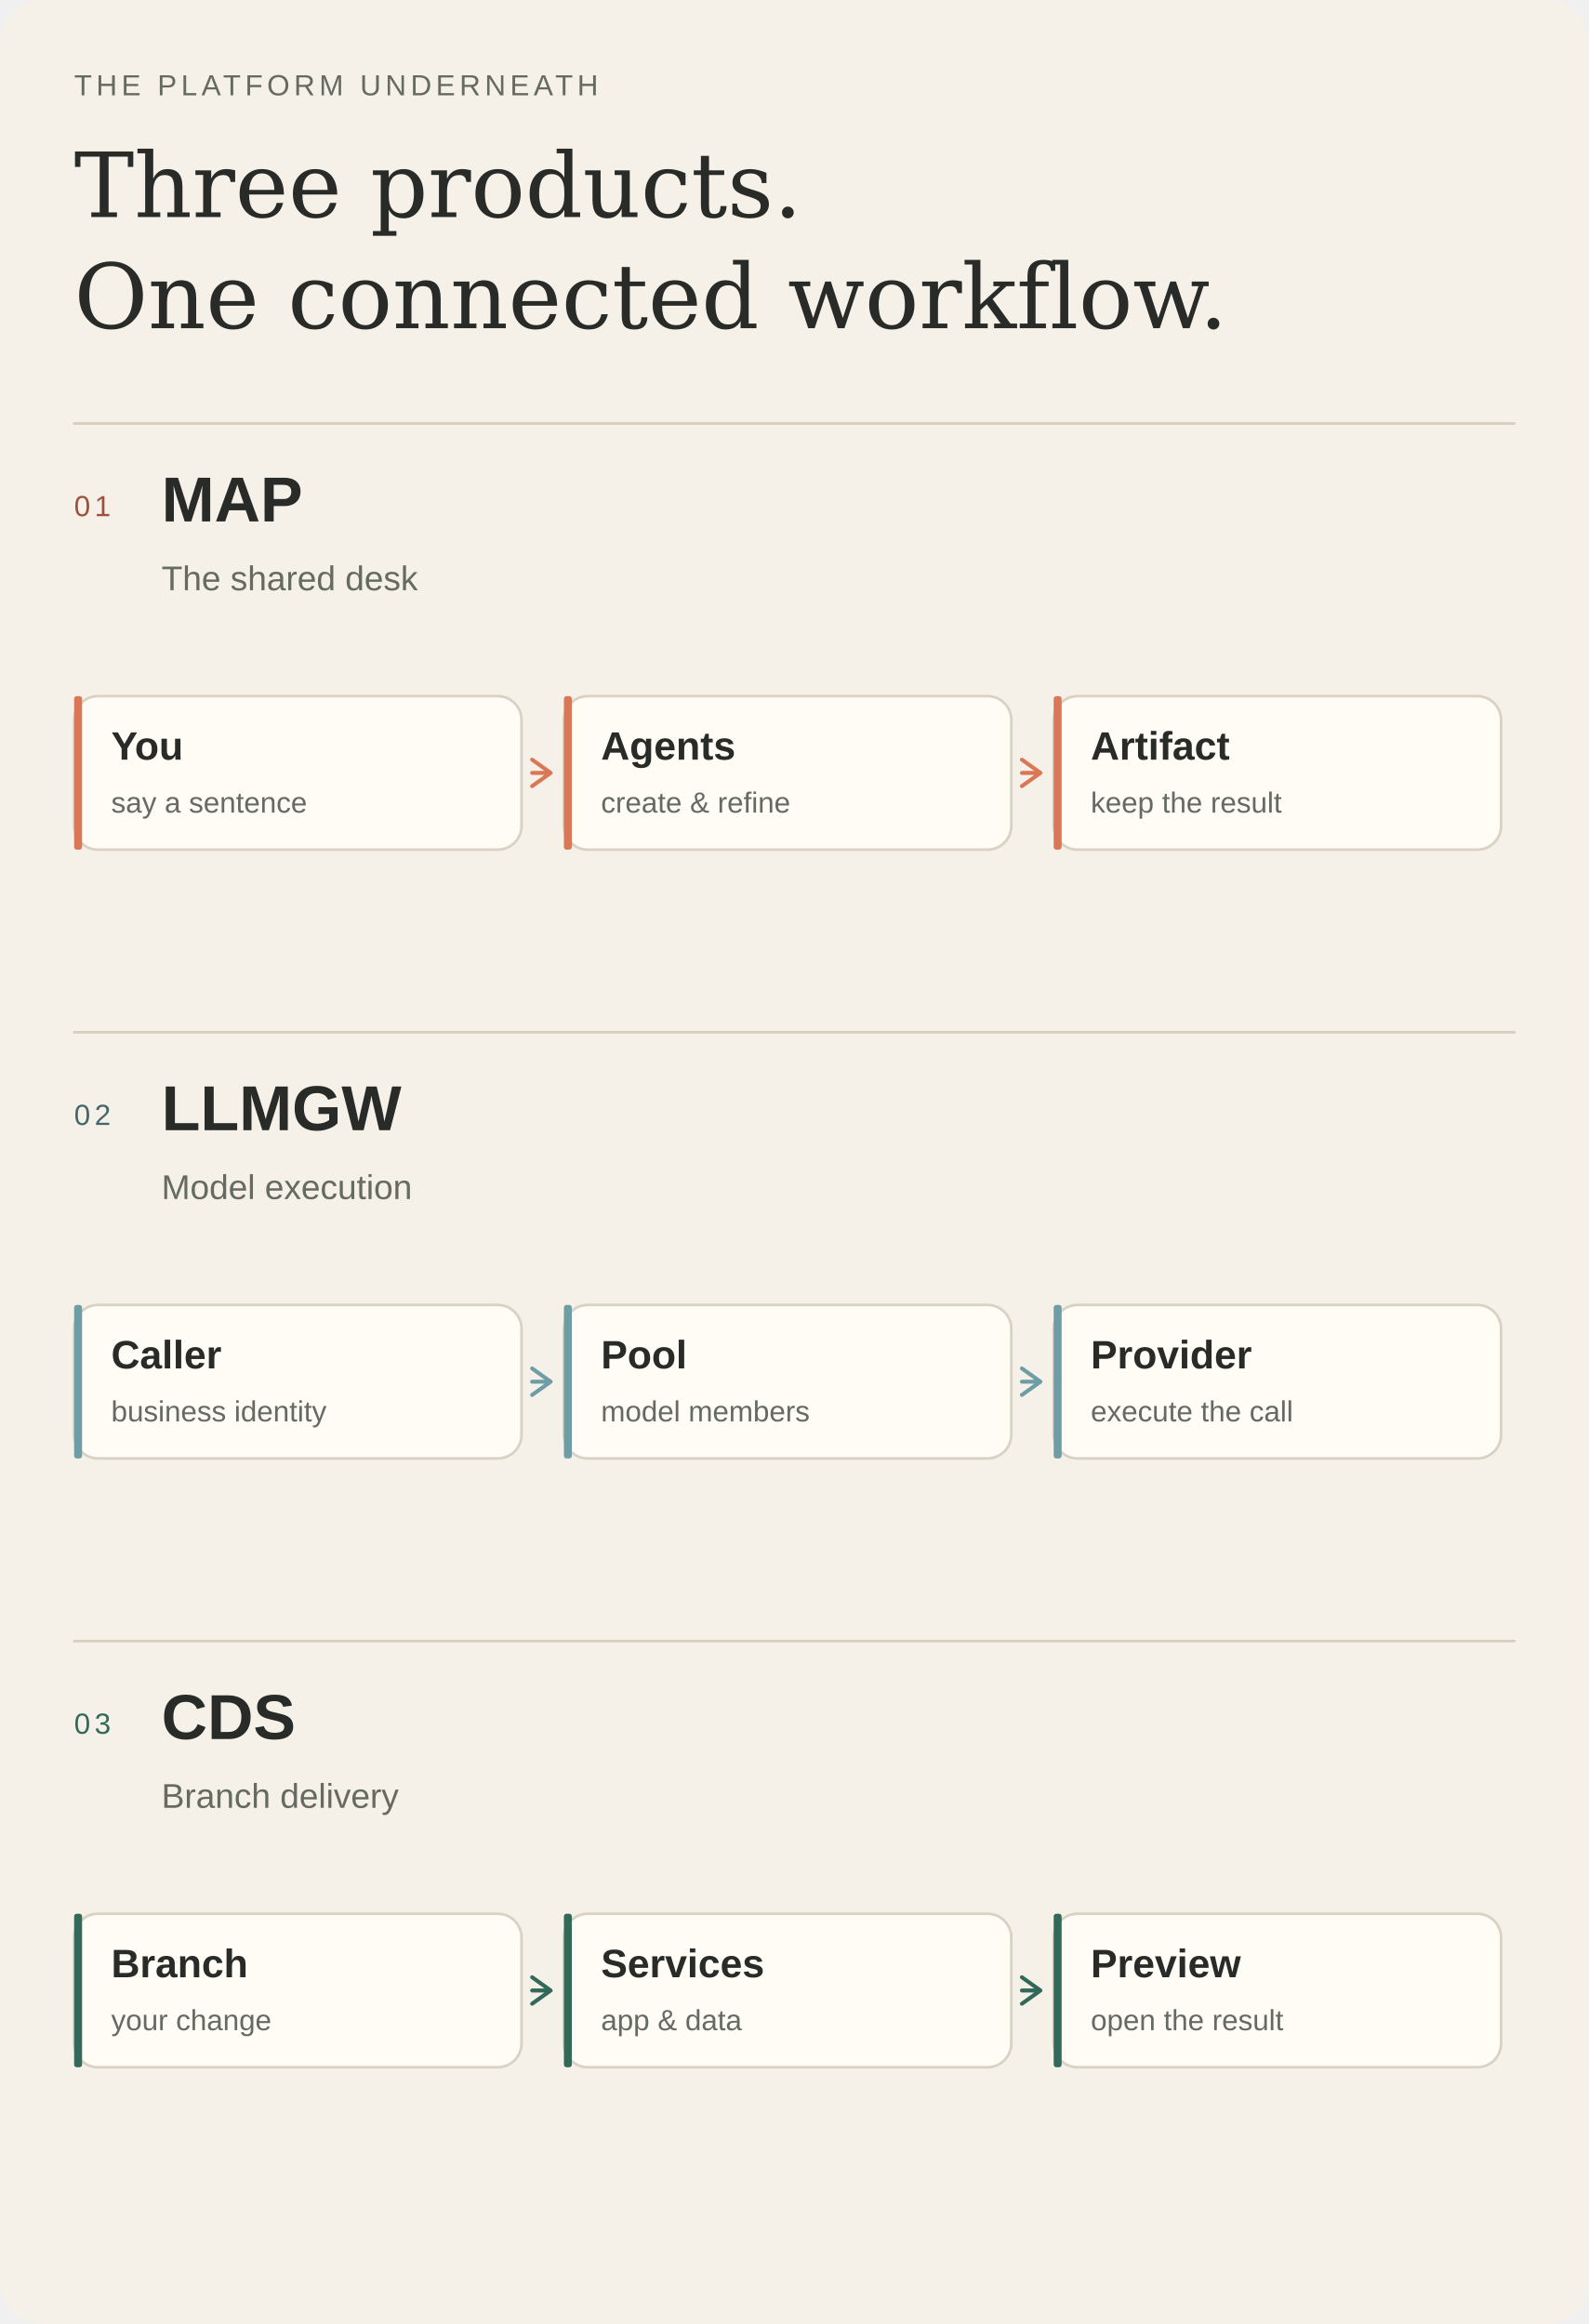
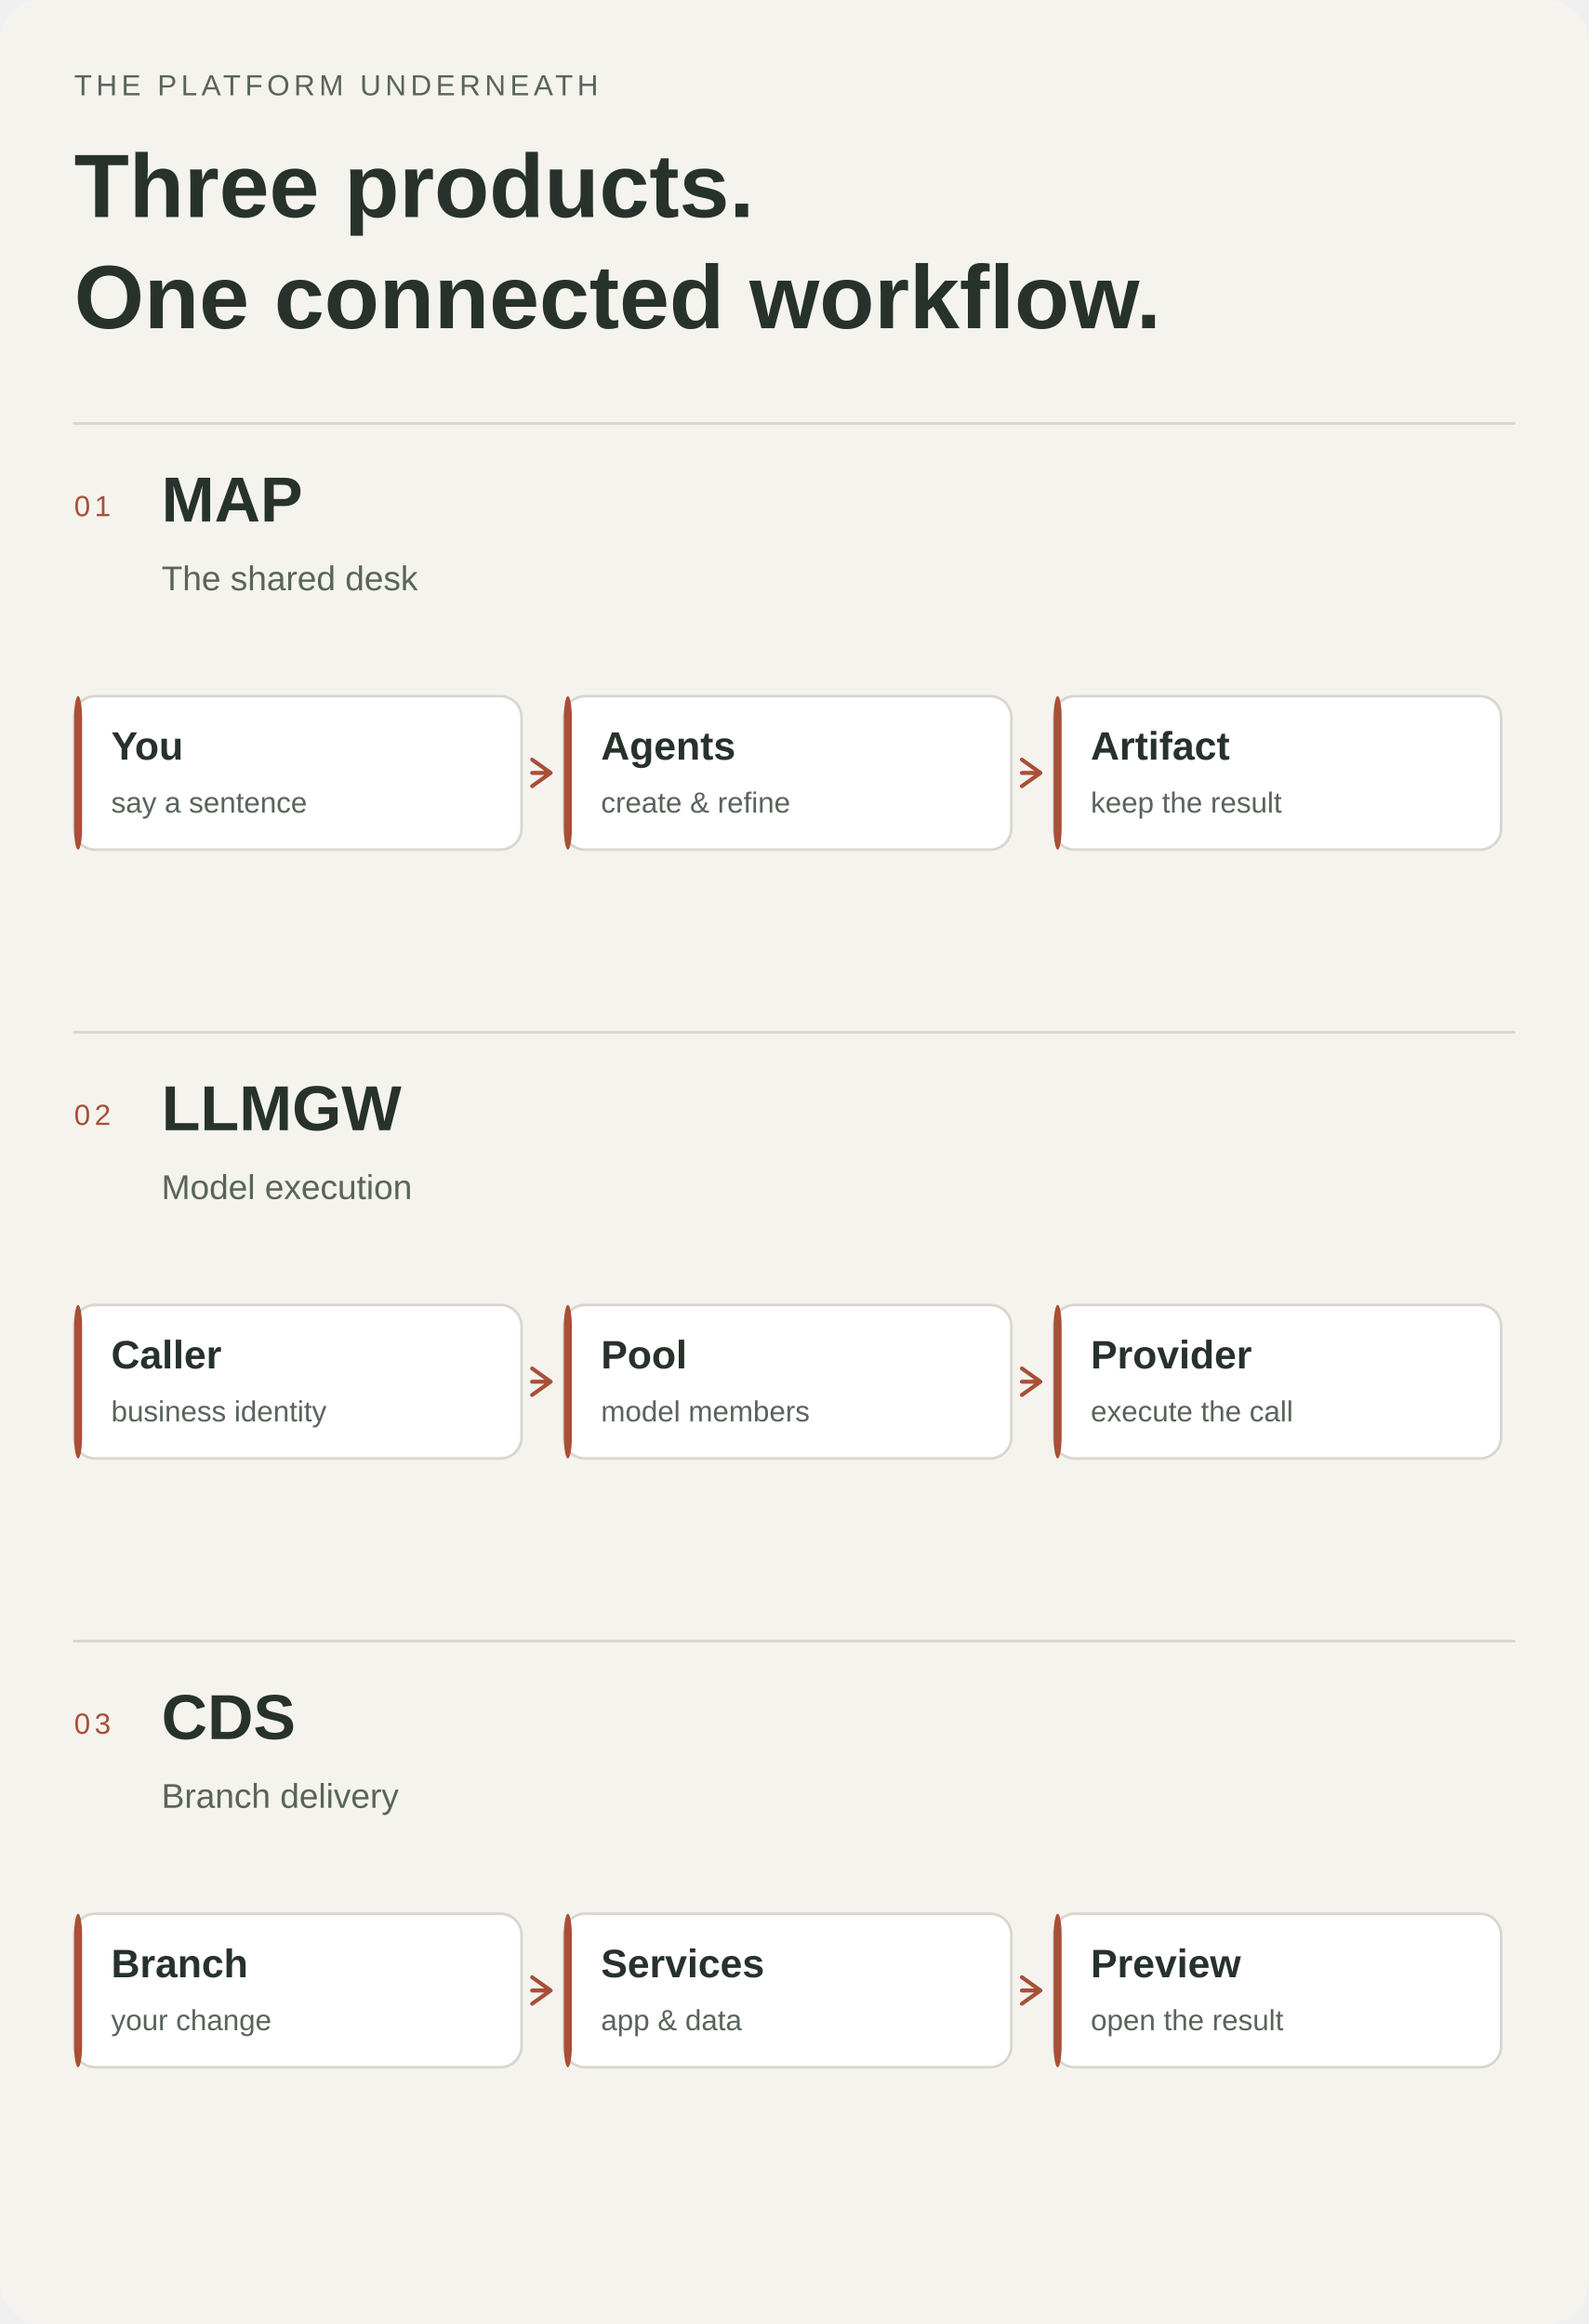
<svg xmlns="http://www.w3.org/2000/svg" width="600" height="878" viewBox="0 0 600 878" role="img" aria-labelledby="title">
  <defs>
+     <clipPath id="frame">
+       <rect x="0" y="0" width="600" height="878" rx="16" />
+     </clipPath>
    <pattern id="dots" width="18" height="18" patternUnits="userSpaceOnUse">
-       <circle cx="2" cy="2" r=".75" fill="#777" opacity=".24" />
+       <circle cx="2" cy="2" r=".75" fill="#D8D6CE" opacity=".24" />
    </pattern>
  </defs>
-   <rect x="0" y="0" width="600" height="878" rx="16" fill="#f6f1e8" />
-   <text x="28" y="36" font-size="11" fill="#656b61" font-weight="400" font-family="Arial, Helvetica, sans-serif" letter-spacing="1.6">THE PLATFORM UNDERNEATH</text>
-   <text x="28" y="82" font-size="34" fill="#292b28" font-weight="500" font-family="Georgia, DejaVu Serif, serif">Three products.</text>
-   <text x="28" y="124" font-size="34" fill="#292b28" font-weight="500" font-family="Georgia, DejaVu Serif, serif">One connected workflow.</text>
-   <path d="M28 160H572" fill="none" stroke="#d8cebf" stroke-width="1" stroke-linecap="round" stroke-linejoin="round" />
-   <text x="28" y="195" font-size="11" fill="#9b513b" font-weight="400" font-family="Arial, Helvetica, sans-serif" letter-spacing="1.6">01</text>
-   <text x="61" y="197" font-size="24" fill="#292b28" font-weight="700" font-family="Arial, Helvetica, sans-serif">MAP</text>
-   <text x="61" y="223" font-size="13" fill="#656b61" font-weight="400" font-family="Arial, Helvetica, sans-serif">The shared desk</text>
-   <rect x="28" y="263" width="169" height="58" rx="9" fill="#fffcf5" stroke="#d9d2c4" />
-   <rect x="28" y="263" width="3" height="58" rx="1" fill="#D97757" />
-   <text x="42" y="287" font-size="15" fill="#292b28" font-weight="600" font-family="Arial, Helvetica, sans-serif">You</text>
-   <text x="42" y="307" font-size="11" fill="#656b61" font-weight="400" font-family="Arial, Helvetica, sans-serif">say a sentence</text>
-   <path d="M201 292H208m-7-5 7 5-7 5" fill="none" stroke="#D97757" stroke-width="1.5" stroke-linecap="round" stroke-linejoin="round" />
-   <rect x="213" y="263" width="169" height="58" rx="9" fill="#fffcf5" stroke="#d9d2c4" />
-   <rect x="213" y="263" width="3" height="58" rx="1" fill="#D97757" />
-   <text x="227" y="287" font-size="15" fill="#292b28" font-weight="600" font-family="Arial, Helvetica, sans-serif">Agents</text>
-   <text x="227" y="307" font-size="11" fill="#656b61" font-weight="400" font-family="Arial, Helvetica, sans-serif">create &amp; refine</text>
-   <path d="M386 292H393m-7-5 7 5-7 5" fill="none" stroke="#D97757" stroke-width="1.5" stroke-linecap="round" stroke-linejoin="round" />
-   <rect x="398" y="263" width="169" height="58" rx="9" fill="#fffcf5" stroke="#d9d2c4" />
-   <rect x="398" y="263" width="3" height="58" rx="1" fill="#D97757" />
-   <text x="412" y="287" font-size="15" fill="#292b28" font-weight="600" font-family="Arial, Helvetica, sans-serif">Artifact</text>
-   <text x="412" y="307" font-size="11" fill="#656b61" font-weight="400" font-family="Arial, Helvetica, sans-serif">keep the result</text>
-   <path d="M28 390H572" fill="none" stroke="#d8cebf" stroke-width="1" stroke-linecap="round" stroke-linejoin="round" />
-   <text x="28" y="425" font-size="11" fill="#45666c" font-weight="400" font-family="Arial, Helvetica, sans-serif" letter-spacing="1.6">02</text>
-   <text x="61" y="427" font-size="24" fill="#292b28" font-weight="700" font-family="Arial, Helvetica, sans-serif">LLMGW</text>
-   <text x="61" y="453" font-size="13" fill="#656b61" font-weight="400" font-family="Arial, Helvetica, sans-serif">Model execution</text>
-   <rect x="28" y="493" width="169" height="58" rx="9" fill="#fffcf5" stroke="#d9d2c4" />
-   <rect x="28" y="493" width="3" height="58" rx="1" fill="#6f9da5" />
-   <text x="42" y="517" font-size="15" fill="#292b28" font-weight="600" font-family="Arial, Helvetica, sans-serif">Caller</text>
-   <text x="42" y="537" font-size="11" fill="#656b61" font-weight="400" font-family="Arial, Helvetica, sans-serif">business identity</text>
-   <path d="M201 522H208m-7-5 7 5-7 5" fill="none" stroke="#6f9da5" stroke-width="1.5" stroke-linecap="round" stroke-linejoin="round" />
-   <rect x="213" y="493" width="169" height="58" rx="9" fill="#fffcf5" stroke="#d9d2c4" />
-   <rect x="213" y="493" width="3" height="58" rx="1" fill="#6f9da5" />
-   <text x="227" y="517" font-size="15" fill="#292b28" font-weight="600" font-family="Arial, Helvetica, sans-serif">Pool</text>
-   <text x="227" y="537" font-size="11" fill="#656b61" font-weight="400" font-family="Arial, Helvetica, sans-serif">model members</text>
-   <path d="M386 522H393m-7-5 7 5-7 5" fill="none" stroke="#6f9da5" stroke-width="1.5" stroke-linecap="round" stroke-linejoin="round" />
-   <rect x="398" y="493" width="169" height="58" rx="9" fill="#fffcf5" stroke="#d9d2c4" />
-   <rect x="398" y="493" width="3" height="58" rx="1" fill="#6f9da5" />
-   <text x="412" y="517" font-size="15" fill="#292b28" font-weight="600" font-family="Arial, Helvetica, sans-serif">Provider</text>
-   <text x="412" y="537" font-size="11" fill="#656b61" font-weight="400" font-family="Arial, Helvetica, sans-serif">execute the call</text>
-   <path d="M28 620H572" fill="none" stroke="#d8cebf" stroke-width="1" stroke-linecap="round" stroke-linejoin="round" />
-   <text x="28" y="655" font-size="11" fill="#326959" font-weight="400" font-family="Arial, Helvetica, sans-serif" letter-spacing="1.6">03</text>
-   <text x="61" y="657" font-size="24" fill="#292b28" font-weight="700" font-family="Arial, Helvetica, sans-serif">CDS</text>
-   <text x="61" y="683" font-size="13" fill="#656b61" font-weight="400" font-family="Arial, Helvetica, sans-serif">Branch delivery</text>
-   <rect x="28" y="723" width="169" height="58" rx="9" fill="#fffcf5" stroke="#d9d2c4" />
-   <rect x="28" y="723" width="3" height="58" rx="1" fill="#326959" />
-   <text x="42" y="747" font-size="15" fill="#292b28" font-weight="600" font-family="Arial, Helvetica, sans-serif">Branch</text>
-   <text x="42" y="767" font-size="11" fill="#656b61" font-weight="400" font-family="Arial, Helvetica, sans-serif">your change</text>
-   <path d="M201 752H208m-7-5 7 5-7 5" fill="none" stroke="#326959" stroke-width="1.5" stroke-linecap="round" stroke-linejoin="round" />
-   <rect x="213" y="723" width="169" height="58" rx="9" fill="#fffcf5" stroke="#d9d2c4" />
-   <rect x="213" y="723" width="3" height="58" rx="1" fill="#326959" />
-   <text x="227" y="747" font-size="15" fill="#292b28" font-weight="600" font-family="Arial, Helvetica, sans-serif">Services</text>
-   <text x="227" y="767" font-size="11" fill="#656b61" font-weight="400" font-family="Arial, Helvetica, sans-serif">app &amp; data</text>
-   <path d="M386 752H393m-7-5 7 5-7 5" fill="none" stroke="#326959" stroke-width="1.5" stroke-linecap="round" stroke-linejoin="round" />
-   <rect x="398" y="723" width="169" height="58" rx="9" fill="#fffcf5" stroke="#d9d2c4" />
-   <rect x="398" y="723" width="3" height="58" rx="1" fill="#326959" />
-   <text x="412" y="747" font-size="15" fill="#292b28" font-weight="600" font-family="Arial, Helvetica, sans-serif">Preview</text>
-   <text x="412" y="767" font-size="11" fill="#656b61" font-weight="400" font-family="Arial, Helvetica, sans-serif">open the result</text>
+   <rect x="0" y="0" width="600" height="878" rx="16" fill="#F5F3EE" />
+   <g clip-path="url(#frame)">
+     <rect x="0" y="0" width="600" height="878" rx="16" fill="#F5F3EE" />
+     <text x="28" y="36" font-size="11" fill="#59645B" font-weight="400" font-family="Arial, Helvetica, sans-serif" letter-spacing="1.6">THE PLATFORM UNDERNEATH</text>
+     <text x="28" y="82" font-size="34" fill="#26322B" font-weight="700" font-family="Arial, Helvetica, sans-serif">Three products.</text>
+     <text x="28" y="124" font-size="34" fill="#26322B" font-weight="700" font-family="Arial, Helvetica, sans-serif">One connected workflow.</text>
+     <path d="M28 160H572" fill="none" stroke="#D8D6CE" stroke-width="1" stroke-linecap="round" stroke-linejoin="round" />
+     <text x="28" y="195" font-size="11" fill="#A94F36" font-weight="400" font-family="Arial, Helvetica, sans-serif" letter-spacing="1.6">01</text>
+     <text x="61" y="197" font-size="24" fill="#26322B" font-weight="700" font-family="Arial, Helvetica, sans-serif">MAP</text>
+     <text x="61" y="223" font-size="13" fill="#59645B" font-weight="400" font-family="Arial, Helvetica, sans-serif">The shared desk</text>
+     <rect x="28" y="263" width="169" height="58" rx="8" fill="#FFFFFF" stroke="#D8D6CE" />
+     <rect x="28" y="263" width="3" height="58" rx="8" fill="#A94F36" />
+     <text x="42" y="287" font-size="15" fill="#26322B" font-weight="600" font-family="Arial, Helvetica, sans-serif">You</text>
+     <text x="42" y="307" font-size="11" fill="#59645B" font-weight="400" font-family="Arial, Helvetica, sans-serif">say a sentence</text>
+     <path d="M201 292H208m-7-5 7 5-7 5" fill="none" stroke="#A94F36" stroke-width="1.5" stroke-linecap="round" stroke-linejoin="round" />
+     <rect x="213" y="263" width="169" height="58" rx="8" fill="#FFFFFF" stroke="#D8D6CE" />
+     <rect x="213" y="263" width="3" height="58" rx="8" fill="#A94F36" />
+     <text x="227" y="287" font-size="15" fill="#26322B" font-weight="600" font-family="Arial, Helvetica, sans-serif">Agents</text>
+     <text x="227" y="307" font-size="11" fill="#59645B" font-weight="400" font-family="Arial, Helvetica, sans-serif">create &amp; refine</text>
+     <path d="M386 292H393m-7-5 7 5-7 5" fill="none" stroke="#A94F36" stroke-width="1.5" stroke-linecap="round" stroke-linejoin="round" />
+     <rect x="398" y="263" width="169" height="58" rx="8" fill="#FFFFFF" stroke="#D8D6CE" />
+     <rect x="398" y="263" width="3" height="58" rx="8" fill="#A94F36" />
+     <text x="412" y="287" font-size="15" fill="#26322B" font-weight="600" font-family="Arial, Helvetica, sans-serif">Artifact</text>
+     <text x="412" y="307" font-size="11" fill="#59645B" font-weight="400" font-family="Arial, Helvetica, sans-serif">keep the result</text>
+     <path d="M28 390H572" fill="none" stroke="#D8D6CE" stroke-width="1" stroke-linecap="round" stroke-linejoin="round" />
+     <text x="28" y="425" font-size="11" fill="#A94F36" font-weight="400" font-family="Arial, Helvetica, sans-serif" letter-spacing="1.6">02</text>
+     <text x="61" y="427" font-size="24" fill="#26322B" font-weight="700" font-family="Arial, Helvetica, sans-serif">LLMGW</text>
+     <text x="61" y="453" font-size="13" fill="#59645B" font-weight="400" font-family="Arial, Helvetica, sans-serif">Model execution</text>
+     <rect x="28" y="493" width="169" height="58" rx="8" fill="#FFFFFF" stroke="#D8D6CE" />
+     <rect x="28" y="493" width="3" height="58" rx="8" fill="#A94F36" />
+     <text x="42" y="517" font-size="15" fill="#26322B" font-weight="600" font-family="Arial, Helvetica, sans-serif">Caller</text>
+     <text x="42" y="537" font-size="11" fill="#59645B" font-weight="400" font-family="Arial, Helvetica, sans-serif">business identity</text>
+     <path d="M201 522H208m-7-5 7 5-7 5" fill="none" stroke="#A94F36" stroke-width="1.5" stroke-linecap="round" stroke-linejoin="round" />
+     <rect x="213" y="493" width="169" height="58" rx="8" fill="#FFFFFF" stroke="#D8D6CE" />
+     <rect x="213" y="493" width="3" height="58" rx="8" fill="#A94F36" />
+     <text x="227" y="517" font-size="15" fill="#26322B" font-weight="600" font-family="Arial, Helvetica, sans-serif">Pool</text>
+     <text x="227" y="537" font-size="11" fill="#59645B" font-weight="400" font-family="Arial, Helvetica, sans-serif">model members</text>
+     <path d="M386 522H393m-7-5 7 5-7 5" fill="none" stroke="#A94F36" stroke-width="1.5" stroke-linecap="round" stroke-linejoin="round" />
+     <rect x="398" y="493" width="169" height="58" rx="8" fill="#FFFFFF" stroke="#D8D6CE" />
+     <rect x="398" y="493" width="3" height="58" rx="8" fill="#A94F36" />
+     <text x="412" y="517" font-size="15" fill="#26322B" font-weight="600" font-family="Arial, Helvetica, sans-serif">Provider</text>
+     <text x="412" y="537" font-size="11" fill="#59645B" font-weight="400" font-family="Arial, Helvetica, sans-serif">execute the call</text>
+     <path d="M28 620H572" fill="none" stroke="#D8D6CE" stroke-width="1" stroke-linecap="round" stroke-linejoin="round" />
+     <text x="28" y="655" font-size="11" fill="#A94F36" font-weight="400" font-family="Arial, Helvetica, sans-serif" letter-spacing="1.6">03</text>
+     <text x="61" y="657" font-size="24" fill="#26322B" font-weight="700" font-family="Arial, Helvetica, sans-serif">CDS</text>
+     <text x="61" y="683" font-size="13" fill="#59645B" font-weight="400" font-family="Arial, Helvetica, sans-serif">Branch delivery</text>
+     <rect x="28" y="723" width="169" height="58" rx="8" fill="#FFFFFF" stroke="#D8D6CE" />
+     <rect x="28" y="723" width="3" height="58" rx="8" fill="#A94F36" />
+     <text x="42" y="747" font-size="15" fill="#26322B" font-weight="600" font-family="Arial, Helvetica, sans-serif">Branch</text>
+     <text x="42" y="767" font-size="11" fill="#59645B" font-weight="400" font-family="Arial, Helvetica, sans-serif">your change</text>
+     <path d="M201 752H208m-7-5 7 5-7 5" fill="none" stroke="#A94F36" stroke-width="1.5" stroke-linecap="round" stroke-linejoin="round" />
+     <rect x="213" y="723" width="169" height="58" rx="8" fill="#FFFFFF" stroke="#D8D6CE" />
+     <rect x="213" y="723" width="3" height="58" rx="8" fill="#A94F36" />
+     <text x="227" y="747" font-size="15" fill="#26322B" font-weight="600" font-family="Arial, Helvetica, sans-serif">Services</text>
+     <text x="227" y="767" font-size="11" fill="#59645B" font-weight="400" font-family="Arial, Helvetica, sans-serif">app &amp; data</text>
+     <path d="M386 752H393m-7-5 7 5-7 5" fill="none" stroke="#A94F36" stroke-width="1.5" stroke-linecap="round" stroke-linejoin="round" />
+     <rect x="398" y="723" width="169" height="58" rx="8" fill="#FFFFFF" stroke="#D8D6CE" />
+     <rect x="398" y="723" width="3" height="58" rx="8" fill="#A94F36" />
+     <text x="412" y="747" font-size="15" fill="#26322B" font-weight="600" font-family="Arial, Helvetica, sans-serif">Preview</text>
+     <text x="412" y="767" font-size="11" fill="#59645B" font-weight="400" font-family="Arial, Helvetica, sans-serif">open the result</text>
+   </g>
</svg>
